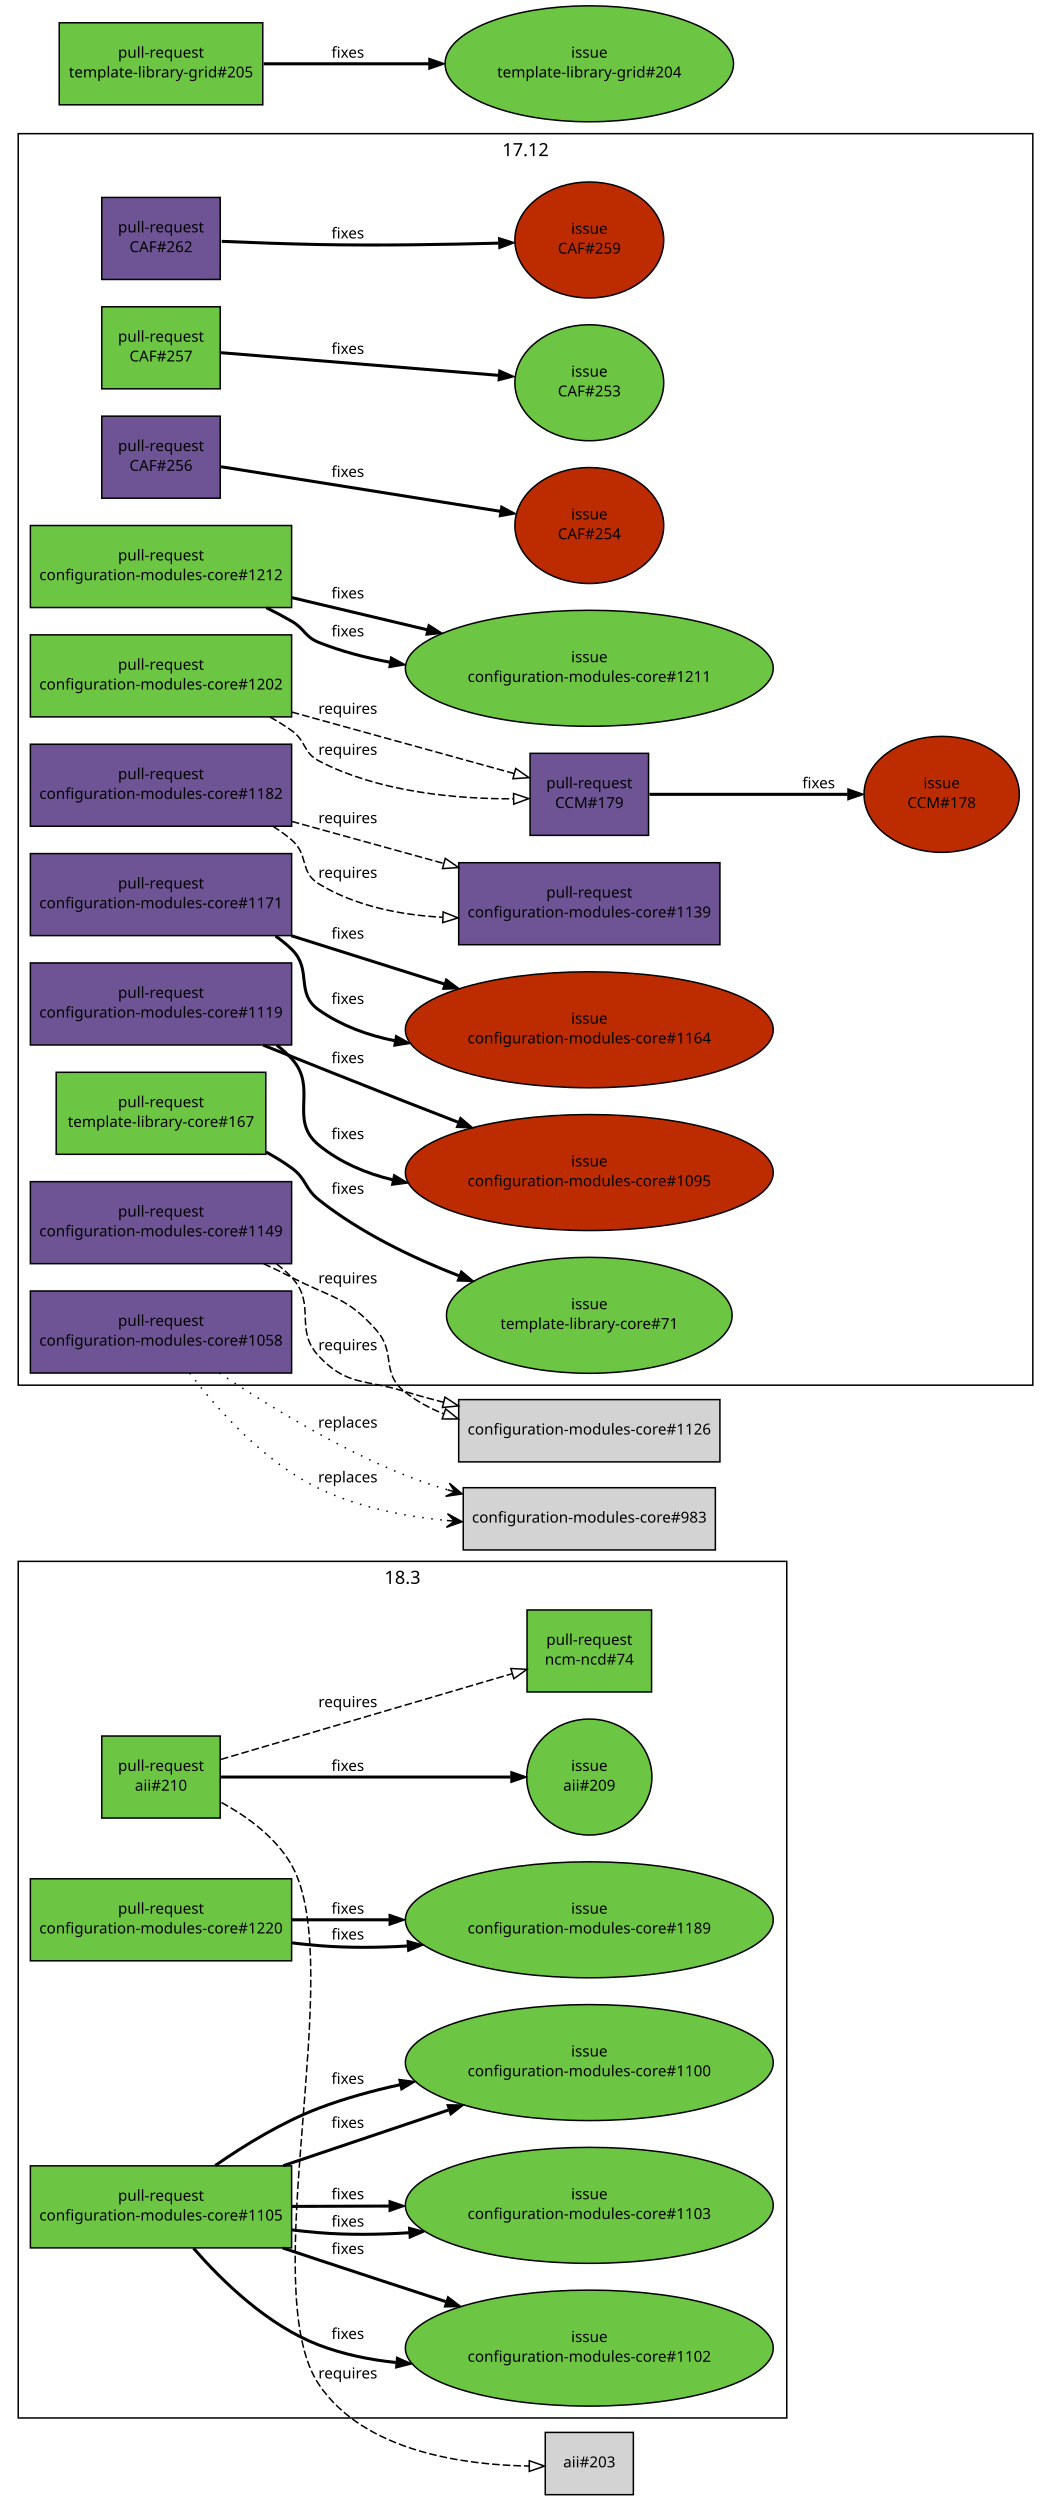
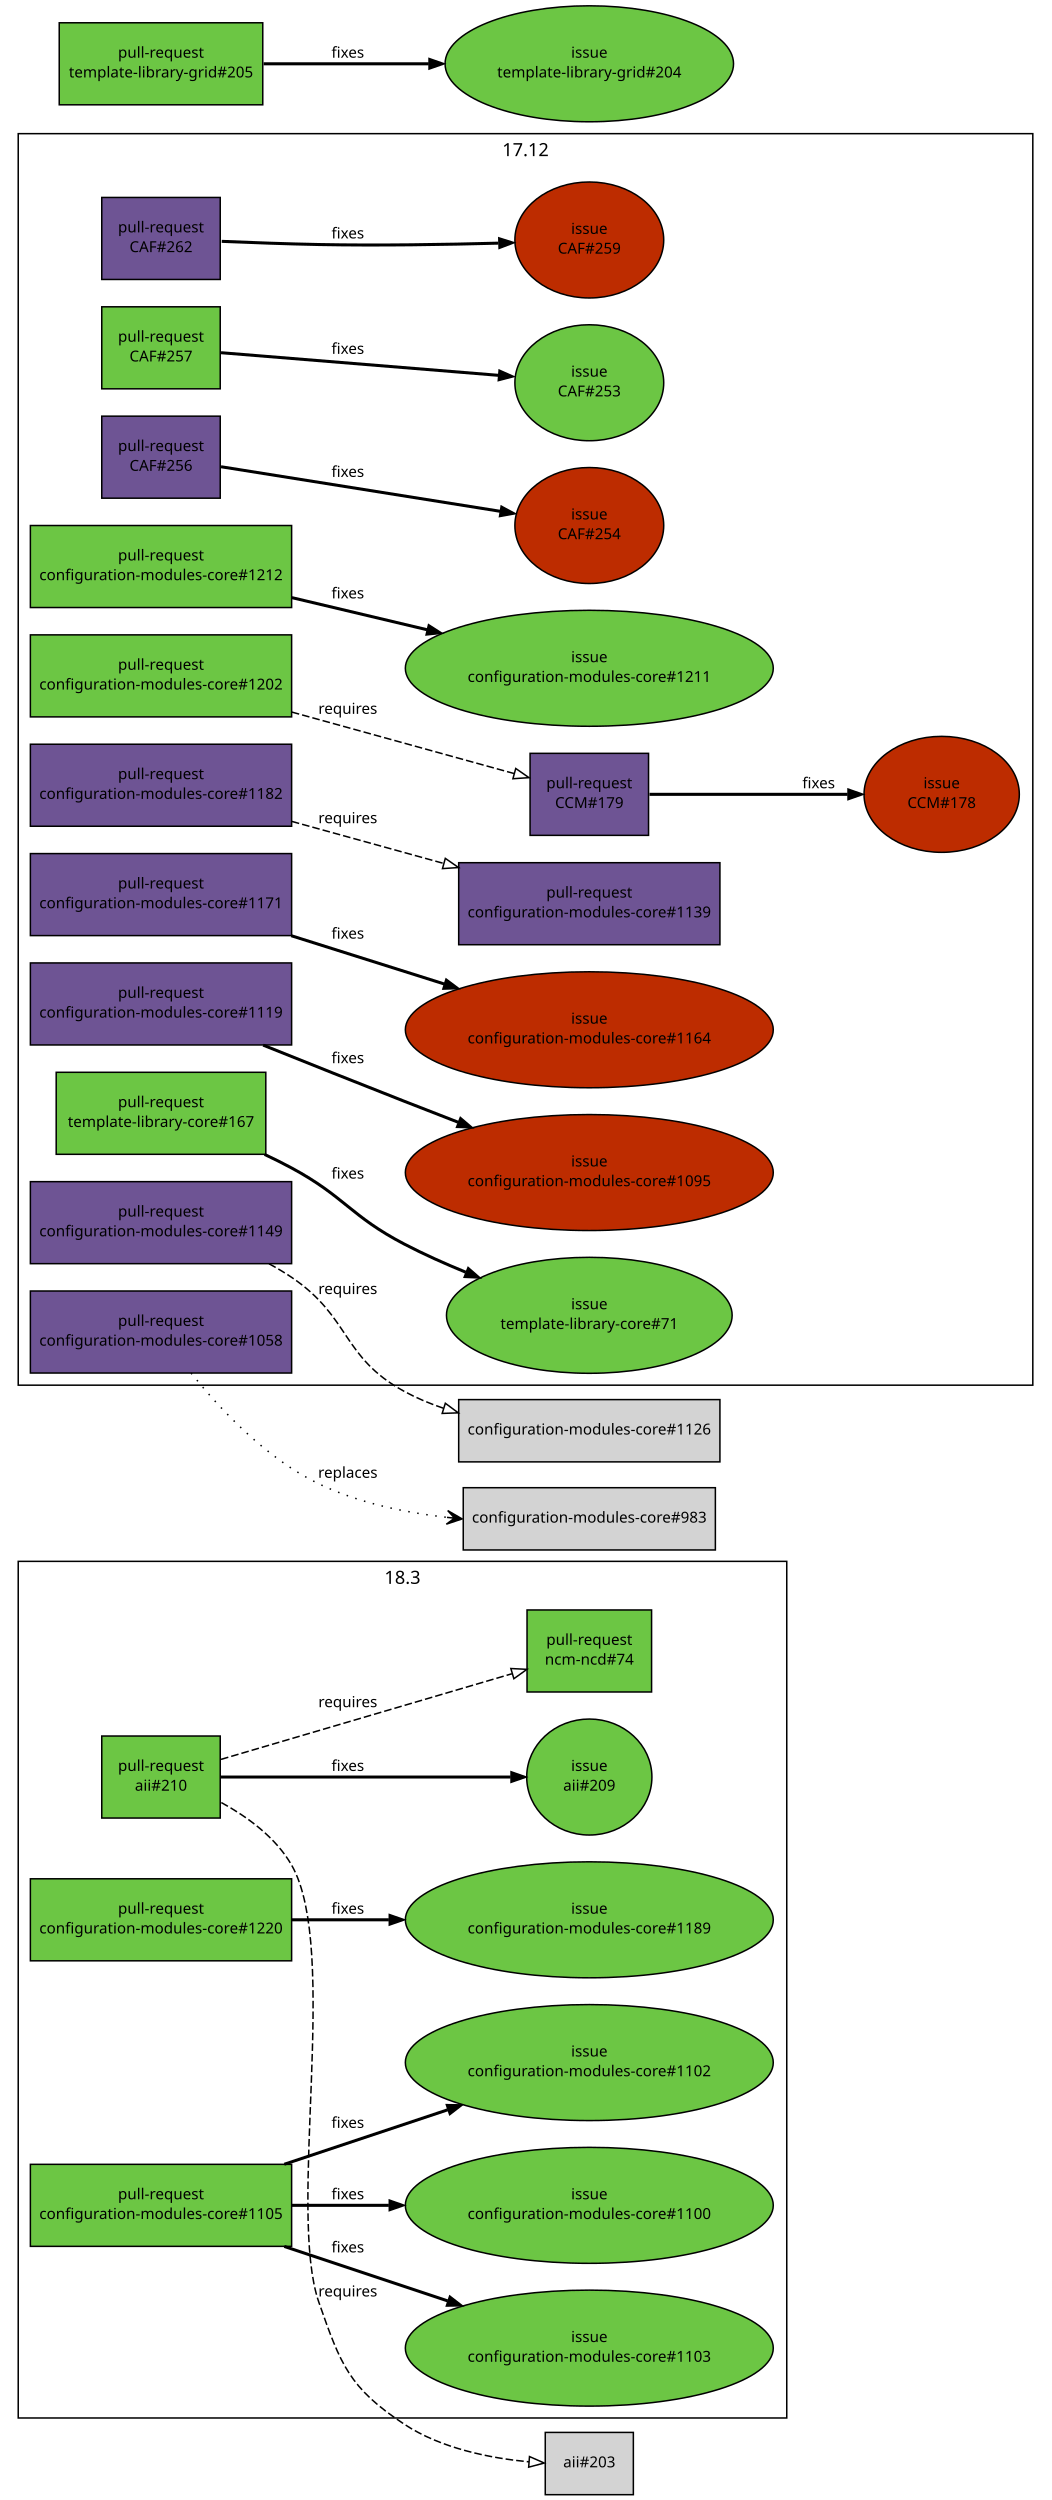
<svg xmlns="http://www.w3.org/2000/svg" xmlns:xlink="http://www.w3.org/1999/xlink" width="692pt" height="1646pt" viewBox="0.00 0.00 692.00 1646.00">
  <g id="graph1" class="graph" transform="scale(1 1) rotate(0) translate(4 1642)">
    <polygon fill="white" stroke="white" points="-4,5 -4,-1642 689,-1642 689,5 -4,5" />
    <g id="graph3" class="cluster">
      <polygon fill="none" stroke="black" points="8,-730 8,-1554 676,-1554 676,-730 8,-730" />
      <text text-anchor="middle" x="342" y="-1539.2" font-family="Sans" font-size="12.00">17.12</text>
    </g>
    <g id="graph4" class="cluster">
      <polygon fill="none" stroke="black" points="8,-50 8,-614 514,-614 514,-50 8,-50" />
      <text text-anchor="middle" x="261" y="-599.2" font-family="Sans" font-size="12.00">18.3</text>
    </g>
    <g id="node1" class="node">
      <a xlink:href="https://github.com/quattor/aii/pull/210" xlink:title="Shellfe: support active config for plugins" target="_parent">
        <polygon fill="#6cc644" stroke="black" points="141,-499 63,-499 63,-445 141,-445 141,-499" />
        <text text-anchor="middle" x="102" y="-476" font-family="Sans" font-size="10.00">pull-request</text>
        <text text-anchor="middle" x="102" y="-463" font-family="Sans" font-size="10.00">aii#210</text>
      </a>
    </g>
    <g id="node3" class="node">
      <a xlink:href="https://github.com/quattor/aii/issues/209" xlink:title="support ACTIVE_CONFIG" target="_parent">
        <ellipse fill="#6cc644" stroke="black" cx="384" cy="-472" rx="41.217" ry="38.184" />
        <text text-anchor="middle" x="384" y="-476" font-family="Sans" font-size="10.00">issue</text>
        <text text-anchor="middle" x="384" y="-463" font-family="Sans" font-size="10.00">aii#209</text>
      </a>
    </g>
    <g id="edge2" class="edge">
      <path fill="none" stroke="black" stroke-width="2" d="M141.508,-472C191.35,-472 277.184,-472 332.226,-472" />
      <polygon fill="black" stroke="black" points="332.467,-475.5 342.467,-472 332.467,-468.5 332.467,-475.5" />
      <text text-anchor="middle" x="225" y="-476" font-family="Sans" font-size="10.00">fixes</text>
    </g>
    <g id="node5" class="node">
      <a xlink:href="https://github.com/quattor/ncm-ncd/pull/74" xlink:title="Set the current active config as an attribute to the component" target="_parent">
        <polygon fill="#6cc644" stroke="black" points="425,-582 343,-582 343,-528 425,-528 425,-582" />
        <text text-anchor="middle" x="384" y="-559" font-family="Sans" font-size="10.00">pull-request</text>
        <text text-anchor="middle" x="384" y="-546" font-family="Sans" font-size="10.00">ncm-ncd#74</text>
      </a>
    </g>
    <g id="edge4" class="edge">
      <path fill="none" stroke="black" stroke-dasharray="5,2" d="M141.508,-483.628C191.596,-498.37 278.034,-523.811 333.04,-540.001" />
      <polygon fill="none" stroke="black" points="332.348,-543.446 342.929,-542.912 334.325,-536.731 332.348,-543.446" />
      <text text-anchor="middle" x="225" y="-518" font-family="Sans" font-size="10.00">requires</text>
    </g>
    <g id="node7" class="node">
      <polygon fill="lightgrey" stroke="black" points="413,-40.5 355,-40.5 355,0.5 413,0.5 413,-40.5" />
      <text text-anchor="middle" x="384" y="-17.5" font-family="Sans" font-size="10.00">aii#203</text>
    </g>
    <g id="edge6" class="edge">
-       <path fill="none" stroke="black" stroke-dasharray="5,2" d="M141.797,-455.246C159.088,-445.794 177.711,-432.18 188,-414 225.485,-347.767 163.383,-135.054 206,-72 235.895,-27.768 301.749,-19.021 344.432,-18.346" />
-       <polygon fill="none" stroke="black" points="344.49,-21.846 354.484,-18.329 344.478,-14.846 344.49,-21.846" />
-       <text text-anchor="middle" x="225" y="-76" font-family="Sans" font-size="10.00">requires</text>
+       <path fill="none" stroke="black" stroke-dasharray="5,2" d="M141.717,-455.2C158.991,-445.738 177.621,-432.13 188,-414 219.859,-358.349 184.823,-186.527 206,-126 220.333,-85.034 225.817,-69.967 262,-46 286.358,-29.866 318.926,-23.516 344.285,-21.119" />
+       <polygon fill="none" stroke="black" points="344.618,-24.604 354.316,-20.338 344.075,-17.625 344.618,-24.604" />
+       <text text-anchor="middle" x="225" y="-130" font-family="Sans" font-size="10.00">requires</text>
    </g>
    <g id="node8" class="node">
      <a xlink:href="https://github.com/quattor/CAF/pull/262" xlink:title="FileWriter: set file status when no content was modified" target="_parent">
        <polygon fill="#6e5494" stroke="black" points="141,-1512 63,-1512 63,-1458 141,-1458 141,-1512" />
        <text text-anchor="middle" x="102" y="-1489" font-family="Sans" font-size="10.00">pull-request</text>
        <text text-anchor="middle" x="102" y="-1476" font-family="Sans" font-size="10.00">CAF#262</text>
      </a>
    </g>
    <g id="node10" class="node">
      <a xlink:href="https://github.com/quattor/CAF/issues/259" xlink:title="Filewriter: modify permissions when content is unmodified" target="_parent">
        <ellipse fill="#bd2c00" stroke="black" cx="384" cy="-1484" rx="48.998" ry="38.184" />
        <text text-anchor="middle" x="384" y="-1488" font-family="Sans" font-size="10.00">issue</text>
        <text text-anchor="middle" x="384" y="-1475" font-family="Sans" font-size="10.00">CAF#259</text>
      </a>
    </g>
    <g id="edge8" class="edge">
      <path fill="none" stroke="black" stroke-width="2" d="M141.992,-1483.1C161.324,-1482.28 184.863,-1481.41 206,-1481 245.346,-1480.24 289.587,-1480.98 324.12,-1481.91" />
      <polygon fill="black" stroke="black" points="324.414,-1485.42 334.509,-1482.21 324.612,-1478.43 324.414,-1485.42" />
      <text text-anchor="middle" x="225" y="-1485" font-family="Sans" font-size="10.00">fixes</text>
    </g>
    <g id="node11" class="node">
      <a xlink:href="https://github.com/quattor/CAF/pull/257" xlink:title="Process: run process as another user" target="_parent">
        <polygon fill="#6cc644" stroke="black" points="141,-1440 63,-1440 63,-1386 141,-1386 141,-1440" />
        <text text-anchor="middle" x="102" y="-1417" font-family="Sans" font-size="10.00">pull-request</text>
        <text text-anchor="middle" x="102" y="-1404" font-family="Sans" font-size="10.00">CAF#257</text>
      </a>
    </g>
    <g id="node13" class="node">
      <a xlink:href="https://github.com/quattor/CAF/issues/253" xlink:title="CAF::Process: Include an option to execute the command as an specific user" target="_parent">
        <ellipse fill="#6cc644" stroke="black" cx="384" cy="-1390" rx="48.998" ry="38.184" />
        <text text-anchor="middle" x="384" y="-1394" font-family="Sans" font-size="10.00">issue</text>
        <text text-anchor="middle" x="384" y="-1381" font-family="Sans" font-size="10.00">CAF#253</text>
      </a>
    </g>
    <g id="edge10" class="edge">
      <path fill="none" stroke="black" stroke-width="2" d="M141.508,-1409.78C189.027,-1405.9 269.264,-1399.36 324.339,-1394.87" />
      <polygon fill="black" stroke="black" points="324.634,-1398.35 334.316,-1394.05 324.065,-1391.38 324.634,-1398.35" />
      <text text-anchor="middle" x="225" y="-1409" font-family="Sans" font-size="10.00">fixes</text>
    </g>
    <g id="node14" class="node">
      <a xlink:href="https://github.com/quattor/CAF/pull/256" xlink:title="Process: add sensitive option to prevent verbose reporting of the command" target="_parent">
        <polygon fill="#6e5494" stroke="black" points="141,-1368 63,-1368 63,-1314 141,-1314 141,-1368" />
        <text text-anchor="middle" x="102" y="-1345" font-family="Sans" font-size="10.00">pull-request</text>
        <text text-anchor="middle" x="102" y="-1332" font-family="Sans" font-size="10.00">CAF#256</text>
      </a>
    </g>
    <g id="node16" class="node">
      <a xlink:href="https://github.com/quattor/CAF/issues/254" xlink:title="CAF::Process: Include sensitive option" target="_parent">
        <ellipse fill="#bd2c00" stroke="black" cx="384" cy="-1296" rx="48.998" ry="38.184" />
        <text text-anchor="middle" x="384" y="-1300" font-family="Sans" font-size="10.00">issue</text>
        <text text-anchor="middle" x="384" y="-1287" font-family="Sans" font-size="10.00">CAF#254</text>
      </a>
    </g>
    <g id="edge12" class="edge">
      <path fill="none" stroke="black" stroke-width="2" d="M141.508,-1334.7C189.313,-1327.07 270.229,-1314.15 325.328,-1305.36" />
      <polygon fill="black" stroke="black" points="325.979,-1308.8 335.302,-1303.77 324.876,-1301.89 325.979,-1308.8" />
      <text text-anchor="middle" x="225" y="-1328" font-family="Sans" font-size="10.00">fixes</text>
    </g>
    <g id="node17" class="node">
      <a xlink:href="https://github.com/quattor/CCM/pull/179" xlink:title="TextRender: support unescape keys" target="_parent">
        <polygon fill="#6e5494" stroke="black" points="423,-1146 345,-1146 345,-1092 423,-1092 423,-1146" />
        <text text-anchor="middle" x="384" y="-1123" font-family="Sans" font-size="10.00">pull-request</text>
        <text text-anchor="middle" x="384" y="-1110" font-family="Sans" font-size="10.00">CCM#179</text>
      </a>
    </g>
    <g id="node19" class="node">
      <a xlink:href="https://github.com/quattor/CCM/issues/178" xlink:title="TextRender or getTree should support a way to unescape keys" target="_parent">
        <ellipse fill="#bd2c00" stroke="black" cx="616" cy="-1119" rx="51.118" ry="38.184" />
        <text text-anchor="middle" x="616" y="-1123" font-family="Sans" font-size="10.00">issue</text>
        <text text-anchor="middle" x="616" y="-1110" font-family="Sans" font-size="10.00">CCM#178</text>
      </a>
    </g>
    <g id="edge14" class="edge">
      <path fill="none" stroke="black" stroke-width="2" d="M423.619,-1119C459.411,-1119 512.668,-1119 554.079,-1119" />
      <polygon fill="black" stroke="black" points="554.334,-1122.5 564.334,-1119 554.334,-1115.5 554.334,-1122.5" />
      <text text-anchor="middle" x="535" y="-1123" font-family="Sans" font-size="10.00">fixes</text>
    </g>
    <g id="node20" class="node">
      <a xlink:href="https://github.com/quattor/configuration-modules-core/pull/1220" xlink:title="ncm-cups: Stop daemon if server not enabled" target="_parent">
        <polygon fill="#6cc644" stroke="black" points="188,-405 16,-405 16,-351 188,-351 188,-405" />
        <text text-anchor="middle" x="102" y="-382" font-family="Sans" font-size="10.00">pull-request</text>
        <text text-anchor="middle" x="102" y="-369" font-family="Sans" font-size="10.00">configuration-modules-core#1220</text>
      </a>
    </g>
    <g id="node22" class="node">
      <a xlink:href="https://github.com/quattor/configuration-modules-core/issues/1189" xlink:title="ncm-cups: Nodetype of client should stop running cups daemon" target="_parent">
        <ellipse fill="#6cc644" stroke="black" cx="384" cy="-378" rx="121.122" ry="38.184" />
        <text text-anchor="middle" x="384" y="-382" font-family="Sans" font-size="10.00">issue</text>
        <text text-anchor="middle" x="384" y="-369" font-family="Sans" font-size="10.00">configuration-modules-core#1189</text>
      </a>
    </g>
-     <g id="edge38" class="edge">
-       <path fill="none" stroke="black" stroke-width="2" d="M188.128,-362.819C194.163,-362.095 200.165,-361.474 206,-361 224.839,-359.47 244.786,-359.63 264.248,-360.762" />
-       <polygon fill="black" stroke="black" points="264.162,-364.264 274.373,-361.439 264.628,-357.279 264.162,-364.264" />
-       <text text-anchor="middle" x="225" y="-365" font-family="Sans" font-size="10.00">fixes</text>
-     </g>
    <g id="edge16" class="edge">
      <path fill="none" stroke="black" stroke-width="2" d="M188.142,-378C208.347,-378 230.333,-378 252.033,-378" />
      <polygon fill="black" stroke="black" points="252.313,-381.5 262.313,-378 252.312,-374.5 252.313,-381.5" />
      <text text-anchor="middle" x="225" y="-382" font-family="Sans" font-size="10.00">fixes</text>
    </g>
    <g id="node23" class="node">
      <a xlink:href="https://github.com/quattor/configuration-modules-core/pull/1212" xlink:title="ncm-systemd: add support for AmbientCapabilities and CapabilityBoundingSet" target="_parent">
        <polygon fill="#6cc644" stroke="black" points="188,-1296 16,-1296 16,-1242 188,-1242 188,-1296" />
        <text text-anchor="middle" x="102" y="-1273" font-family="Sans" font-size="10.00">pull-request</text>
        <text text-anchor="middle" x="102" y="-1260" font-family="Sans" font-size="10.00">configuration-modules-core#1212</text>
      </a>
    </g>
    <g id="node25" class="node">
      <a xlink:href="https://github.com/quattor/configuration-modules-core/issues/1211" xlink:title="ncm-systemd 17.7: AmbientCapabilities service attribute not supported" target="_parent">
        <ellipse fill="#6cc644" stroke="black" cx="384" cy="-1202" rx="121.122" ry="38.184" />
        <text text-anchor="middle" x="384" y="-1206" font-family="Sans" font-size="10.00">issue</text>
        <text text-anchor="middle" x="384" y="-1193" font-family="Sans" font-size="10.00">configuration-modules-core#1211</text>
      </a>
    </g>
-     <g id="edge40" class="edge">
-       <path fill="none" stroke="black" stroke-width="2" d="M171.324,-1241.89C177.06,-1239.08 182.689,-1236.1 188,-1233 196.751,-1227.89 196.581,-1222.74 206,-1219 220.693,-1213.16 236.586,-1208.98 252.618,-1206.01" />
-       <polygon fill="black" stroke="black" points="253.333,-1209.44 262.609,-1204.32 252.165,-1202.54 253.333,-1209.44" />
-       <text text-anchor="middle" x="225" y="-1223" font-family="Sans" font-size="10.00">fixes</text>
-     </g>
    <g id="edge18" class="edge">
      <path fill="none" stroke="black" stroke-width="2" d="M188.142,-1248.53C216.228,-1241.86 247.754,-1234.37 277.17,-1227.38" />
      <polygon fill="black" stroke="black" points="278.136,-1230.75 287.056,-1225.03 276.518,-1223.94 278.136,-1230.75" />
      <text text-anchor="middle" x="225" y="-1248" font-family="Sans" font-size="10.00">fixes</text>
    </g>
    <g id="node26" class="node">
      <a xlink:href="https://github.com/quattor/configuration-modules-core/pull/1202" xlink:title="ncm-metaconfig: support new key conversion options from CCM::TextRender" target="_parent">
        <polygon fill="#6cc644" stroke="black" points="188,-1224 16,-1224 16,-1170 188,-1170 188,-1224" />
        <text text-anchor="middle" x="102" y="-1201" font-family="Sans" font-size="10.00">pull-request</text>
        <text text-anchor="middle" x="102" y="-1188" font-family="Sans" font-size="10.00">configuration-modules-core#1202</text>
      </a>
    </g>
-     <g id="edge42" class="edge">
-       <path fill="none" stroke="black" stroke-dasharray="5,2" d="M173.727,-1169.92C178.699,-1167.16 183.512,-1164.19 188,-1161 197.752,-1154.08 195.395,-1146.53 206,-1141 245.626,-1120.35 296.761,-1115.94 334.049,-1116.05" />
-       <polygon fill="none" stroke="black" points="334.13,-1119.55 344.178,-1116.19 334.228,-1112.55 334.13,-1119.55" />
-       <text text-anchor="middle" x="225" y="-1145" font-family="Sans" font-size="10.00">requires</text>
-     </g>
    <g id="edge20" class="edge">
      <path fill="none" stroke="black" stroke-dasharray="5,2" d="M188.142,-1173.17C236.073,-1159.92 294.026,-1143.89 334.403,-1132.72" />
      <polygon fill="none" stroke="black" points="335.569,-1136.03 344.274,-1129.99 333.702,-1129.28 335.569,-1136.03" />
      <text text-anchor="middle" x="225" y="-1172" font-family="Sans" font-size="10.00">requires</text>
    </g>
    <g id="node28" class="node">
      <a xlink:href="https://github.com/quattor/configuration-modules-core/pull/1182" xlink:title="ncm-opennebula: Include 5.4.x configuration" target="_parent">
        <polygon fill="#6e5494" stroke="black" points="188,-1152 16,-1152 16,-1098 188,-1098 188,-1152" />
        <text text-anchor="middle" x="102" y="-1129" font-family="Sans" font-size="10.00">pull-request</text>
        <text text-anchor="middle" x="102" y="-1116" font-family="Sans" font-size="10.00">configuration-modules-core#1182</text>
      </a>
    </g>
    <g id="node30" class="node">
      <a xlink:href="https://github.com/quattor/configuration-modules-core/pull/1139" xlink:title="ncm-opennebula: include hugepages options" target="_parent">
        <polygon fill="#6e5494" stroke="black" points="470,-1074 298,-1074 298,-1020 470,-1020 470,-1074" />
        <text text-anchor="middle" x="384" y="-1051" font-family="Sans" font-size="10.00">pull-request</text>
        <text text-anchor="middle" x="384" y="-1038" font-family="Sans" font-size="10.00">configuration-modules-core#1139</text>
      </a>
    </g>
    <g id="edge22" class="edge">
-       <path fill="none" stroke="black" stroke-dasharray="5,2" d="M175.673,-1098C180.026,-1095.25 184.181,-1092.25 188,-1089 199.545,-1079.16 193.021,-1067.85 206,-1060 230.083,-1045.43 259.489,-1039.56 287.407,-1038.06" />
-       <polygon fill="none" stroke="black" points="287.744,-1041.55 297.612,-1037.69 287.493,-1034.55 287.744,-1041.55" />
-       <text text-anchor="middle" x="225" y="-1064" font-family="Sans" font-size="10.00">requires</text>
-     </g>
-     <g id="edge44" class="edge">
      <path fill="none" stroke="black" stroke-dasharray="5,2" d="M188.142,-1101.17C219.701,-1092.44 255.605,-1082.51 287.976,-1073.56" />
      <polygon fill="none" stroke="black" points="289.195,-1076.85 297.9,-1070.81 287.329,-1070.11 289.195,-1076.85" />
      <text text-anchor="middle" x="225" y="-1100" font-family="Sans" font-size="10.00">requires</text>
    </g>
    <g id="node31" class="node">
      <a xlink:href="https://github.com/quattor/configuration-modules-core/pull/1171" xlink:title="ncm-cups enhancements and cleanups" target="_parent">
        <polygon fill="#6e5494" stroke="black" points="188,-1080 16,-1080 16,-1026 188,-1026 188,-1080" />
        <text text-anchor="middle" x="102" y="-1057" font-family="Sans" font-size="10.00">pull-request</text>
        <text text-anchor="middle" x="102" y="-1044" font-family="Sans" font-size="10.00">configuration-modules-core#1171</text>
      </a>
    </g>
    <g id="node33" class="node">
      <a xlink:href="https://github.com/quattor/configuration-modules-core/issues/1164" xlink:title="ncm-cups 17.7.0: configuration of ServerAlias + miscellanous enhancements" target="_parent">
        <ellipse fill="#bd2c00" stroke="black" cx="384" cy="-964" rx="121.122" ry="38.184" />
        <text text-anchor="middle" x="384" y="-968" font-family="Sans" font-size="10.00">issue</text>
        <text text-anchor="middle" x="384" y="-955" font-family="Sans" font-size="10.00">configuration-modules-core#1164</text>
      </a>
    </g>
    <g id="edge24" class="edge">
-       <path fill="none" stroke="black" stroke-width="2" d="M177.413,-1025.72C181.188,-1023.06 184.753,-1020.16 188,-1017 201.966,-1003.4 190.026,-988.175 206,-977 220.781,-966.66 238.046,-960.35 255.899,-956.773" />
-       <polygon fill="black" stroke="black" points="256.604,-960.203 265.866,-955.058 255.417,-953.304 256.604,-960.203" />
-       <text text-anchor="middle" x="225" y="-981" font-family="Sans" font-size="10.00">fixes</text>
-     </g>
-     <g id="edge46" class="edge">
      <path fill="none" stroke="black" stroke-width="2" d="M187.758,-1025.93C219.614,-1015.88 255.94,-1004.42 288.606,-994.107" />
      <polygon fill="black" stroke="black" points="289.681,-997.438 298.164,-991.09 287.574,-990.762 289.681,-997.438" />
      <text text-anchor="middle" x="225" y="-1024" font-family="Sans" font-size="10.00">fixes</text>
    </g>
    <g id="node34" class="node">
      <a xlink:href="https://github.com/quattor/configuration-modules-core/pull/1149" xlink:title="ncm-metaconfig: rsyslog: rainer script configuration" target="_parent">
        <polygon fill="#6e5494" stroke="black" points="188,-864 16,-864 16,-810 188,-810 188,-864" />
        <text text-anchor="middle" x="102" y="-841" font-family="Sans" font-size="10.00">pull-request</text>
        <text text-anchor="middle" x="102" y="-828" font-family="Sans" font-size="10.00">configuration-modules-core#1149</text>
      </a>
    </g>
    <g id="node36" class="node">
      <polygon fill="lightgrey" stroke="black" points="470,-720.5 298,-720.5 298,-679.5 470,-679.5 470,-720.5" />
      <text text-anchor="middle" x="384" y="-697.5" font-family="Sans" font-size="10.00">configuration-modules-core#1126</text>
    </g>
    <g id="edge26" class="edge">
-       <path fill="none" stroke="black" stroke-dasharray="5,2" d="M169.617,-809.928C175.894,-807.046 182.106,-804.05 188,-801 214.067,-787.511 224.702,-788.113 244,-766 256.818,-751.312 246.829,-738.242 262,-726 269.774,-719.727 278.707,-714.871 288.129,-711.124" />
-       <polygon fill="none" stroke="black" points="289.433,-714.375 297.689,-707.735 287.094,-707.777 289.433,-714.375" />
-       <text text-anchor="middle" x="225" y="-797" font-family="Sans" font-size="10.00">requires</text>
-     </g>
-     <g id="edge48" class="edge">
-       <path fill="none" stroke="black" stroke-dasharray="5,2" d="M178.152,-809.766C181.692,-807.101 185.009,-804.186 188,-801 204.738,-783.169 189.202,-766.775 206,-749 224.481,-729.445 236.294,-733.947 262,-726 270.343,-723.421 279.085,-721.009 287.893,-718.776" />
-       <polygon fill="none" stroke="black" points="288.971,-722.115 297.847,-716.331 287.301,-715.317 288.971,-722.115" />
-       <text text-anchor="middle" x="225" y="-753" font-family="Sans" font-size="10.00">requires</text>
+       <path fill="none" stroke="black" stroke-dasharray="5,2" d="M173.123,-809.926C178.288,-807.149 183.306,-804.172 188,-801 226.799,-774.781 220.929,-748.493 262,-726 270.176,-721.522 279.053,-717.815 288.162,-714.746" />
+       <polygon fill="none" stroke="black" points="289.211,-718.085 297.72,-711.773 287.132,-711.401 289.211,-718.085" />
+       <text text-anchor="middle" x="225" y="-790" font-family="Sans" font-size="10.00">requires</text>
    </g>
    <g id="node37" class="node">
      <a xlink:href="https://github.com/quattor/configuration-modules-core/pull/1119" xlink:title="ncm-systemd: cleanup, restarting modified unitfiles and initial handling of unconfigured units" target="_parent">
        <polygon fill="#6e5494" stroke="black" points="188,-1008 16,-1008 16,-954 188,-954 188,-1008" />
        <text text-anchor="middle" x="102" y="-985" font-family="Sans" font-size="10.00">pull-request</text>
        <text text-anchor="middle" x="102" y="-972" font-family="Sans" font-size="10.00">configuration-modules-core#1119</text>
      </a>
    </g>
    <g id="node39" class="node">
      <a xlink:href="https://github.com/quattor/configuration-modules-core/issues/1095" xlink:title="ncm-systemd: Manual intervention required in order for drop-in unit files to have any affect" target="_parent">
        <ellipse fill="#bd2c00" stroke="black" cx="384" cy="-870" rx="121.122" ry="38.184" />
        <text text-anchor="middle" x="384" y="-874" font-family="Sans" font-size="10.00">issue</text>
        <text text-anchor="middle" x="384" y="-861" font-family="Sans" font-size="10.00">configuration-modules-core#1095</text>
      </a>
    </g>
    <g id="edge28" class="edge">
-       <path fill="none" stroke="black" stroke-width="2" d="M178.257,-953.863C181.771,-951.174 185.053,-948.227 188,-945 205.916,-925.384 185.39,-904.764 206,-888 220.028,-876.59 236.882,-869.438 254.55,-865.198" />
-       <polygon fill="black" stroke="black" points="255.364,-868.604 264.437,-863.134 253.933,-861.752 255.364,-868.604" />
-       <text text-anchor="middle" x="225" y="-892" font-family="Sans" font-size="10.00">fixes</text>
-     </g>
-     <g id="edge50" class="edge">
      <path fill="none" stroke="black" stroke-width="2" d="M169.264,-953.873C197.826,-942.412 231.506,-928.972 262,-917 273.503,-912.484 285.632,-907.763 297.599,-903.128" />
      <polygon fill="black" stroke="black" points="299.083,-906.307 307.147,-899.435 296.558,-899.778 299.083,-906.307" />
      <text text-anchor="middle" x="225" y="-942" font-family="Sans" font-size="10.00">fixes</text>
    </g>
    <g id="node40" class="node">
      <a xlink:href="https://github.com/quattor/configuration-modules-core/pull/1105" xlink:title="ncm-authconfig: fix krb5_realm, user_object_class and newline between ldap_krb5_canonicalize and ldap_krb5_realm" target="_parent">
-         <polygon fill="#6cc644" stroke="black" points="188,-216 16,-216 16,-162 188,-162 188,-216" />
-         <text text-anchor="middle" x="102" y="-193" font-family="Sans" font-size="10.00">pull-request</text>
-         <text text-anchor="middle" x="102" y="-180" font-family="Sans" font-size="10.00">configuration-modules-core#1105</text>
+         <polygon fill="#6cc644" stroke="black" points="188,-217 16,-217 16,-163 188,-163 188,-217" />
+         <text text-anchor="middle" x="102" y="-194" font-family="Sans" font-size="10.00">pull-request</text>
+         <text text-anchor="middle" x="102" y="-181" font-family="Sans" font-size="10.00">configuration-modules-core#1105</text>
      </a>
    </g>
    <g id="node42" class="node">
      <a xlink:href="https://github.com/quattor/configuration-modules-core/issues/1100" xlink:title="ncm-authconfig : no newline after krb5_canonicalize option" target="_parent">
+         <ellipse fill="#6cc644" stroke="black" cx="384" cy="-190" rx="121.122" ry="38.184" />
+         <text text-anchor="middle" x="384" y="-194" font-family="Sans" font-size="10.00">issue</text>
+         <text text-anchor="middle" x="384" y="-181" font-family="Sans" font-size="10.00">configuration-modules-core#1100</text>
+       </a>
+     </g>
+     <g id="edge30" class="edge">
+       <path fill="none" stroke="black" stroke-width="2" d="M188.142,-190C208.347,-190 230.333,-190 252.033,-190" />
+       <polygon fill="black" stroke="black" points="252.313,-193.5 262.313,-190 252.312,-186.5 252.313,-193.5" />
+       <text text-anchor="middle" x="225" y="-194" font-family="Sans" font-size="10.00">fixes</text>
+     </g>
+     <g id="node44" class="node">
+       <a xlink:href="https://github.com/quattor/configuration-modules-core/issues/1102" xlink:title="ncm-authconfig: There is no " target="_parent">
        <ellipse fill="#6cc644" stroke="black" cx="384" cy="-284" rx="121.122" ry="38.184" />
        <text text-anchor="middle" x="384" y="-288" font-family="Sans" font-size="10.00">issue</text>
-         <text text-anchor="middle" x="384" y="-275" font-family="Sans" font-size="10.00">configuration-modules-core#1100</text>
-       </a>
-     </g>
-     <g id="edge30" class="edge">
-       <path fill="none" stroke="black" stroke-width="2" d="M182.432,-216.096C216.36,-227.526 256.064,-240.901 291.221,-252.745" />
-       <polygon fill="black" stroke="black" points="290.414,-256.166 301.008,-256.042 292.649,-249.532 290.414,-256.166" />
+         <text text-anchor="middle" x="384" y="-275" font-family="Sans" font-size="10.00">configuration-modules-core#1102</text>
+       </a>
+     </g>
+     <g id="edge32" class="edge">
+       <path fill="none" stroke="black" stroke-width="2" d="M183.188,-217.063C216.8,-228.267 255.98,-241.327 290.762,-252.921" />
+       <polygon fill="black" stroke="black" points="289.854,-256.307 300.448,-256.149 292.067,-249.666 289.854,-256.307" />
      <text text-anchor="middle" x="225" y="-241" font-family="Sans" font-size="10.00">fixes</text>
    </g>
-     <g id="edge52" class="edge">
-       <path fill="none" stroke="black" stroke-width="2" d="M137.692,-216.206C156.957,-229.587 181.715,-244.782 206,-254 222.888,-260.41 241.195,-265.455 259.426,-269.424" />
-       <polygon fill="black" stroke="black" points="258.737,-272.855 269.239,-271.461 260.16,-266.002 258.737,-272.855" />
-       <text text-anchor="middle" x="225" y="-270" font-family="Sans" font-size="10.00">fixes</text>
-     </g>
-     <g id="node44" class="node">
-       <a xlink:href="https://github.com/quattor/configuration-modules-core/issues/1102" xlink:title="ncm-authconfig: There is no " target="_parent">
+     <g id="node46" class="node">
+       <a xlink:href="https://github.com/quattor/configuration-modules-core/issues/1103" xlink:title="ncm-authconfig: krb5_realm = ARRAY(0x39a5830)" target="_parent">
        <ellipse fill="#6cc644" stroke="black" cx="384" cy="-96" rx="121.122" ry="38.184" />
        <text text-anchor="middle" x="384" y="-100" font-family="Sans" font-size="10.00">issue</text>
-         <text text-anchor="middle" x="384" y="-87" font-family="Sans" font-size="10.00">configuration-modules-core#1102</text>
-       </a>
-     </g>
-     <g id="edge32" class="edge">
-       <path fill="none" stroke="black" stroke-width="2" d="M123.435,-161.723C142.456,-139.881 172.384,-110.847 206,-98 221.927,-91.913 239.257,-88.357 256.645,-86.524" />
-       <polygon fill="black" stroke="black" points="257.218,-89.987 266.879,-85.637 256.614,-83.013 257.218,-89.987" />
-       <text text-anchor="middle" x="225" y="-102" font-family="Sans" font-size="10.00">fixes</text>
-     </g>
-     <g id="edge54" class="edge">
-       <path fill="none" stroke="black" stroke-width="2" d="M182.033,-161.979C190.125,-159.273 198.224,-156.575 206,-154 233.067,-145.036 262.486,-135.404 289.466,-126.616" />
-       <polygon fill="black" stroke="black" points="290.862,-129.842 299.287,-123.419 288.695,-123.186 290.862,-129.842" />
-       <text text-anchor="middle" x="225" y="-158" font-family="Sans" font-size="10.00">fixes</text>
-     </g>
-     <g id="node46" class="node">
-       <a xlink:href="https://github.com/quattor/configuration-modules-core/issues/1103" xlink:title="ncm-authconfig: krb5_realm = ARRAY(0x39a5830)" target="_parent">
-         <ellipse fill="#6cc644" stroke="black" cx="384" cy="-190" rx="121.122" ry="38.184" />
-         <text text-anchor="middle" x="384" y="-194" font-family="Sans" font-size="10.00">issue</text>
-         <text text-anchor="middle" x="384" y="-181" font-family="Sans" font-size="10.00">configuration-modules-core#1103</text>
+         <text text-anchor="middle" x="384" y="-87" font-family="Sans" font-size="10.00">configuration-modules-core#1103</text>
      </a>
    </g>
    <g id="edge34" class="edge">
-       <path fill="none" stroke="black" stroke-width="2" d="M188.128,-173.819C194.163,-173.095 200.165,-172.474 206,-172 225.201,-170.441 245.546,-170.694 265.354,-171.972" />
-       <polygon fill="black" stroke="black" points="265.11,-175.464 275.339,-172.704 265.622,-168.483 265.11,-175.464" />
-       <text text-anchor="middle" x="225" y="-176" font-family="Sans" font-size="10.00">fixes</text>
-     </g>
-     <g id="edge56" class="edge">
-       <path fill="none" stroke="black" stroke-width="2" d="M188.142,-189.305C208.347,-189.377 230.333,-189.455 252.033,-189.532" />
-       <polygon fill="black" stroke="black" points="252.3,-193.033 262.313,-189.568 252.325,-186.033 252.3,-193.033" />
-       <text text-anchor="middle" x="225" y="-194" font-family="Sans" font-size="10.00">fixes</text>
+       <path fill="none" stroke="black" stroke-width="2" d="M183.188,-162.937C216.8,-151.733 255.98,-138.673 290.762,-127.079" />
+       <polygon fill="black" stroke="black" points="292.067,-130.334 300.448,-123.851 289.854,-123.693 292.067,-130.334" />
+       <text text-anchor="middle" x="225" y="-159" font-family="Sans" font-size="10.00">fixes</text>
    </g>
    <g id="node47" class="node">
      <a xlink:href="https://github.com/quattor/configuration-modules-core/pull/1058" xlink:title="ncm-ssh: disable insecure ssh ciphersuites and macs" target="_parent">
        <polygon fill="#6e5494" stroke="black" points="188,-792 16,-792 16,-738 188,-738 188,-792" />
        <text text-anchor="middle" x="102" y="-769" font-family="Sans" font-size="10.00">pull-request</text>
        <text text-anchor="middle" x="102" y="-756" font-family="Sans" font-size="10.00">configuration-modules-core#1058</text>
      </a>
    </g>
    <g id="node49" class="node">
      <polygon fill="lightgrey" stroke="black" points="467,-662.5 301,-662.5 301,-621.5 467,-621.5 467,-662.5" />
      <text text-anchor="middle" x="384" y="-639.5" font-family="Sans" font-size="10.00">configuration-modules-core#983</text>
    </g>
    <g id="edge36" class="edge">
-       <path fill="none" stroke="black" stroke-dasharray="1,5" d="M140.421,-737.996C171.826,-717.038 218.06,-688.666 262,-671 271.09,-667.345 280.753,-664.08 290.509,-661.179" />
-       <polygon fill="black" stroke="black" points="300.276,-658.399 291.89,-665.464 295.467,-659.768 290.658,-661.136 290.658,-661.136 290.658,-661.136 295.467,-659.768 289.426,-656.808 300.276,-658.399 300.276,-658.399" />
-       <text text-anchor="middle" x="225" y="-702" font-family="Sans" font-size="10.00">replaces</text>
-     </g>
-     <g id="edge58" class="edge">
-       <path fill="none" stroke="black" stroke-dasharray="1,5" d="M120.84,-737.961C139.443,-713.614 170.239,-679.108 206,-662 231.734,-649.689 261.881,-643.633 289.974,-640.929" />
-       <polygon fill="black" stroke="black" points="300.219,-640.08 290.625,-645.391 295.236,-640.493 290.254,-640.906 290.254,-640.906 290.254,-640.906 295.236,-640.493 289.882,-636.422 300.219,-640.08 300.219,-640.08" />
-       <text text-anchor="middle" x="225" y="-666" font-family="Sans" font-size="10.00">replaces</text>
-     </g>
-     <g id="node61" class="node">
+       <path fill="none" stroke="black" stroke-dasharray="1,5" d="M121.809,-737.968C140.648,-714.479 171.218,-681.679 206,-665 231.774,-652.64 261.932,-646.185 290.024,-642.99" />
+       <polygon fill="black" stroke="black" points="300.268,-641.955 290.771,-647.438 295.293,-642.458 290.318,-642.96 290.318,-642.96 290.318,-642.96 295.293,-642.458 289.866,-638.483 300.268,-641.955 300.268,-641.955" />
+       <text text-anchor="middle" x="225" y="-669" font-family="Sans" font-size="10.00">replaces</text>
+     </g>
+     <g id="node50" class="node">
      <a xlink:href="https://github.com/quattor/template-library-core/pull/167" xlink:title="schema: Add support for aquilon clusters" target="_parent">
        <polygon fill="#6cc644" stroke="black" points="171,-936 33,-936 33,-882 171,-882 171,-936" />
        <text text-anchor="middle" x="102" y="-913" font-family="Sans" font-size="10.00">pull-request</text>
        <text text-anchor="middle" x="102" y="-900" font-family="Sans" font-size="10.00">template-library-core#167</text>
      </a>
    </g>
-     <g id="node63" class="node">
+     <g id="node52" class="node">
      <a xlink:href="https://github.com/quattor/template-library-core/issues/71" xlink:title="Schema for aquilon cluster archetypes needed" target="_parent">
        <ellipse fill="#6cc644" stroke="black" cx="384" cy="-776" rx="94.045" ry="38.184" />
        <text text-anchor="middle" x="384" y="-780" font-family="Sans" font-size="10.00">issue</text>
        <text text-anchor="middle" x="384" y="-767" font-family="Sans" font-size="10.00">template-library-core#71</text>
      </a>
    </g>
-     <g id="edge60" class="edge">
-       <path fill="none" stroke="black" stroke-width="2" d="M171.179,-883.501C177.068,-880.309 182.766,-876.811 188,-873 197.938,-865.765 196.365,-859.634 206,-852 233.091,-830.537 267.148,-814.052 298.2,-802.01" />
-       <polygon fill="black" stroke="black" points="299.608,-805.22 307.729,-798.415 297.137,-798.67 299.608,-805.22" />
-       <text text-anchor="middle" x="225" y="-856" font-family="Sans" font-size="10.00">fixes</text>
-     </g>
-     <g id="node64" class="node">
+     <g id="edge38" class="edge">
+       <path fill="none" stroke="black" stroke-width="2" d="M170.192,-881.935C176.288,-879.072 182.304,-876.077 188,-873 222.922,-854.133 226.811,-841.363 262,-823 274.835,-816.302 288.847,-810.025 302.653,-804.373" />
+       <polygon fill="black" stroke="black" points="304.181,-807.532 312.161,-800.564 301.577,-801.034 304.181,-807.532" />
+       <text text-anchor="middle" x="225" y="-866" font-family="Sans" font-size="10.00">fixes</text>
+     </g>
+     <g id="node53" class="node">
      <a xlink:href="https://github.com/quattor/template-library-grid/pull/205" xlink:title="repository/config/htcondor: Cleanup and make use of repository name" target="_parent">
        <polygon fill="#6cc644" stroke="black" points="169,-1627 35,-1627 35,-1573 169,-1573 169,-1627" />
        <text text-anchor="middle" x="102" y="-1604" font-family="Sans" font-size="10.00">pull-request</text>
        <text text-anchor="middle" x="102" y="-1591" font-family="Sans" font-size="10.00">template-library-grid#205</text>
      </a>
    </g>
-     <g id="node66" class="node">
+     <g id="node55" class="node">
      <a xlink:href="https://github.com/quattor/template-library-grid/issues/204" xlink:title="htcondor repo" target="_parent">
        <ellipse fill="#6cc644" stroke="black" cx="384" cy="-1600" rx="94.96" ry="38.184" />
        <text text-anchor="middle" x="384" y="-1604" font-family="Sans" font-size="10.00">issue</text>
        <text text-anchor="middle" x="384" y="-1591" font-family="Sans" font-size="10.00">template-library-grid#204</text>
      </a>
    </g>
-     <g id="edge62" class="edge">
+     <g id="edge40" class="edge">
      <path fill="none" stroke="black" stroke-width="2" d="M169.546,-1600C202.09,-1600 241.876,-1600 278.303,-1600" />
      <polygon fill="black" stroke="black" points="278.479,-1603.5 288.479,-1600 278.479,-1596.5 278.479,-1603.5" />
      <text text-anchor="middle" x="225" y="-1604" font-family="Sans" font-size="10.00">fixes</text>
    </g>
  </g>
</svg>
